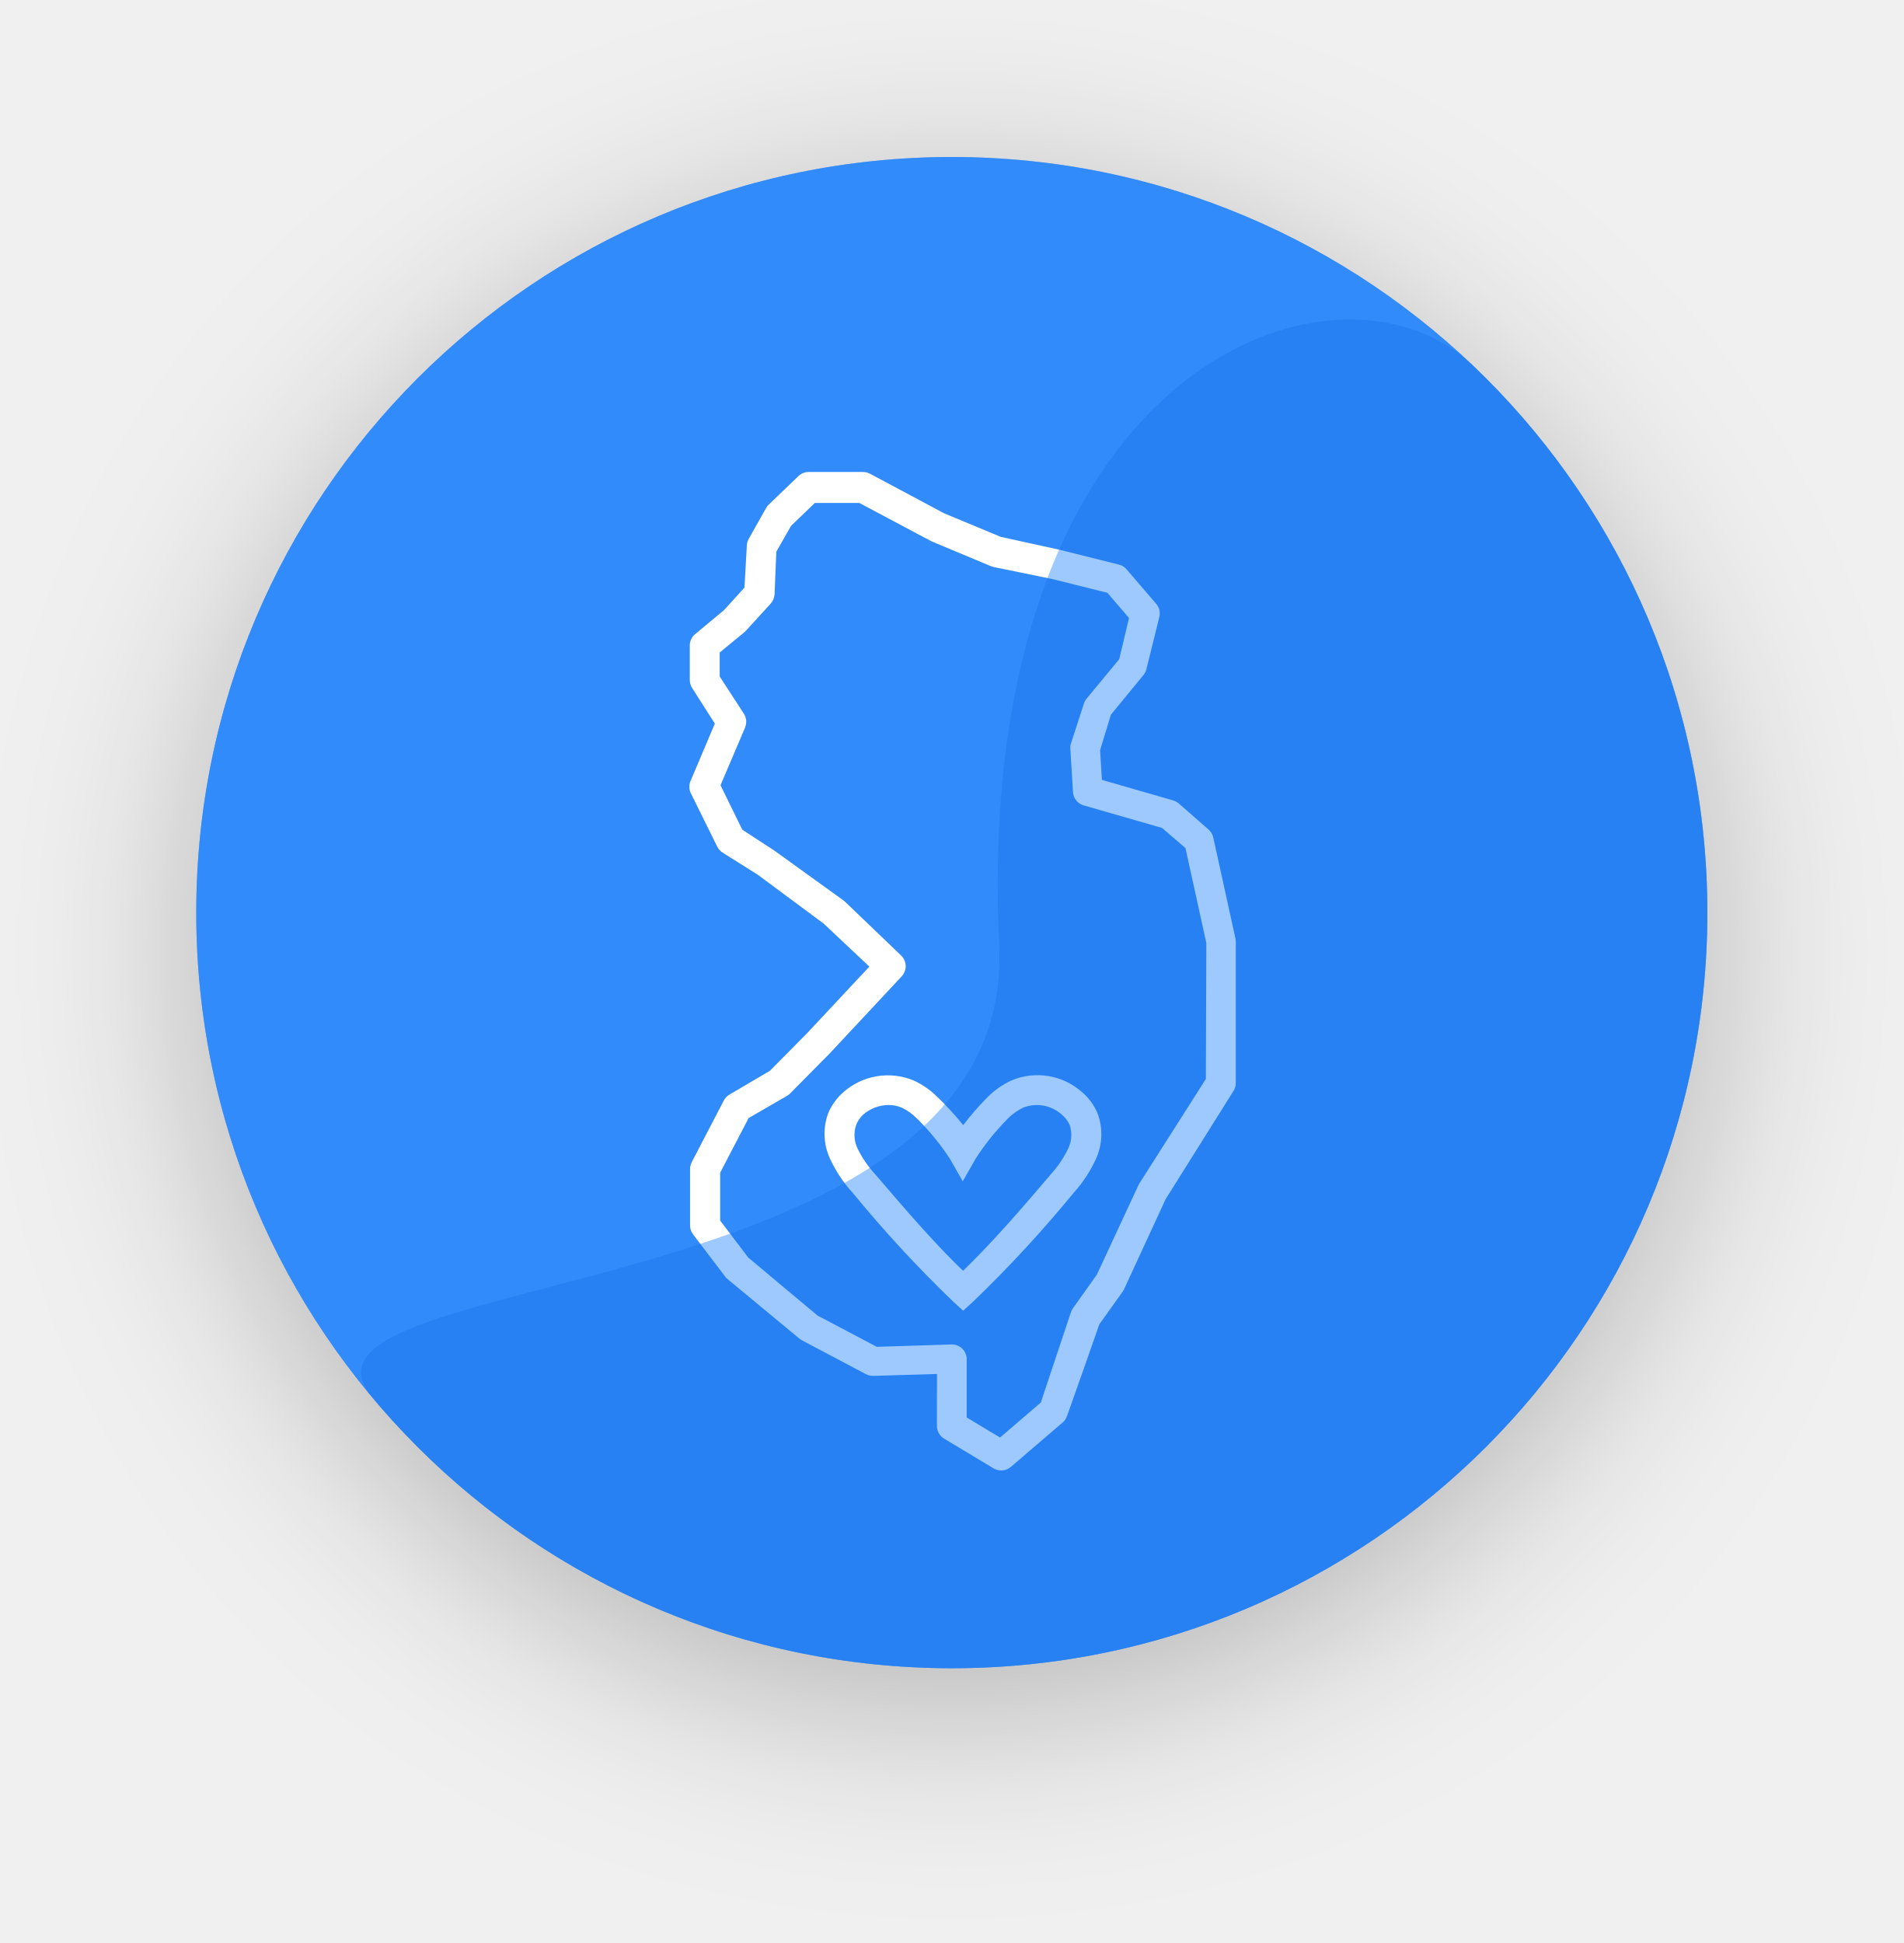
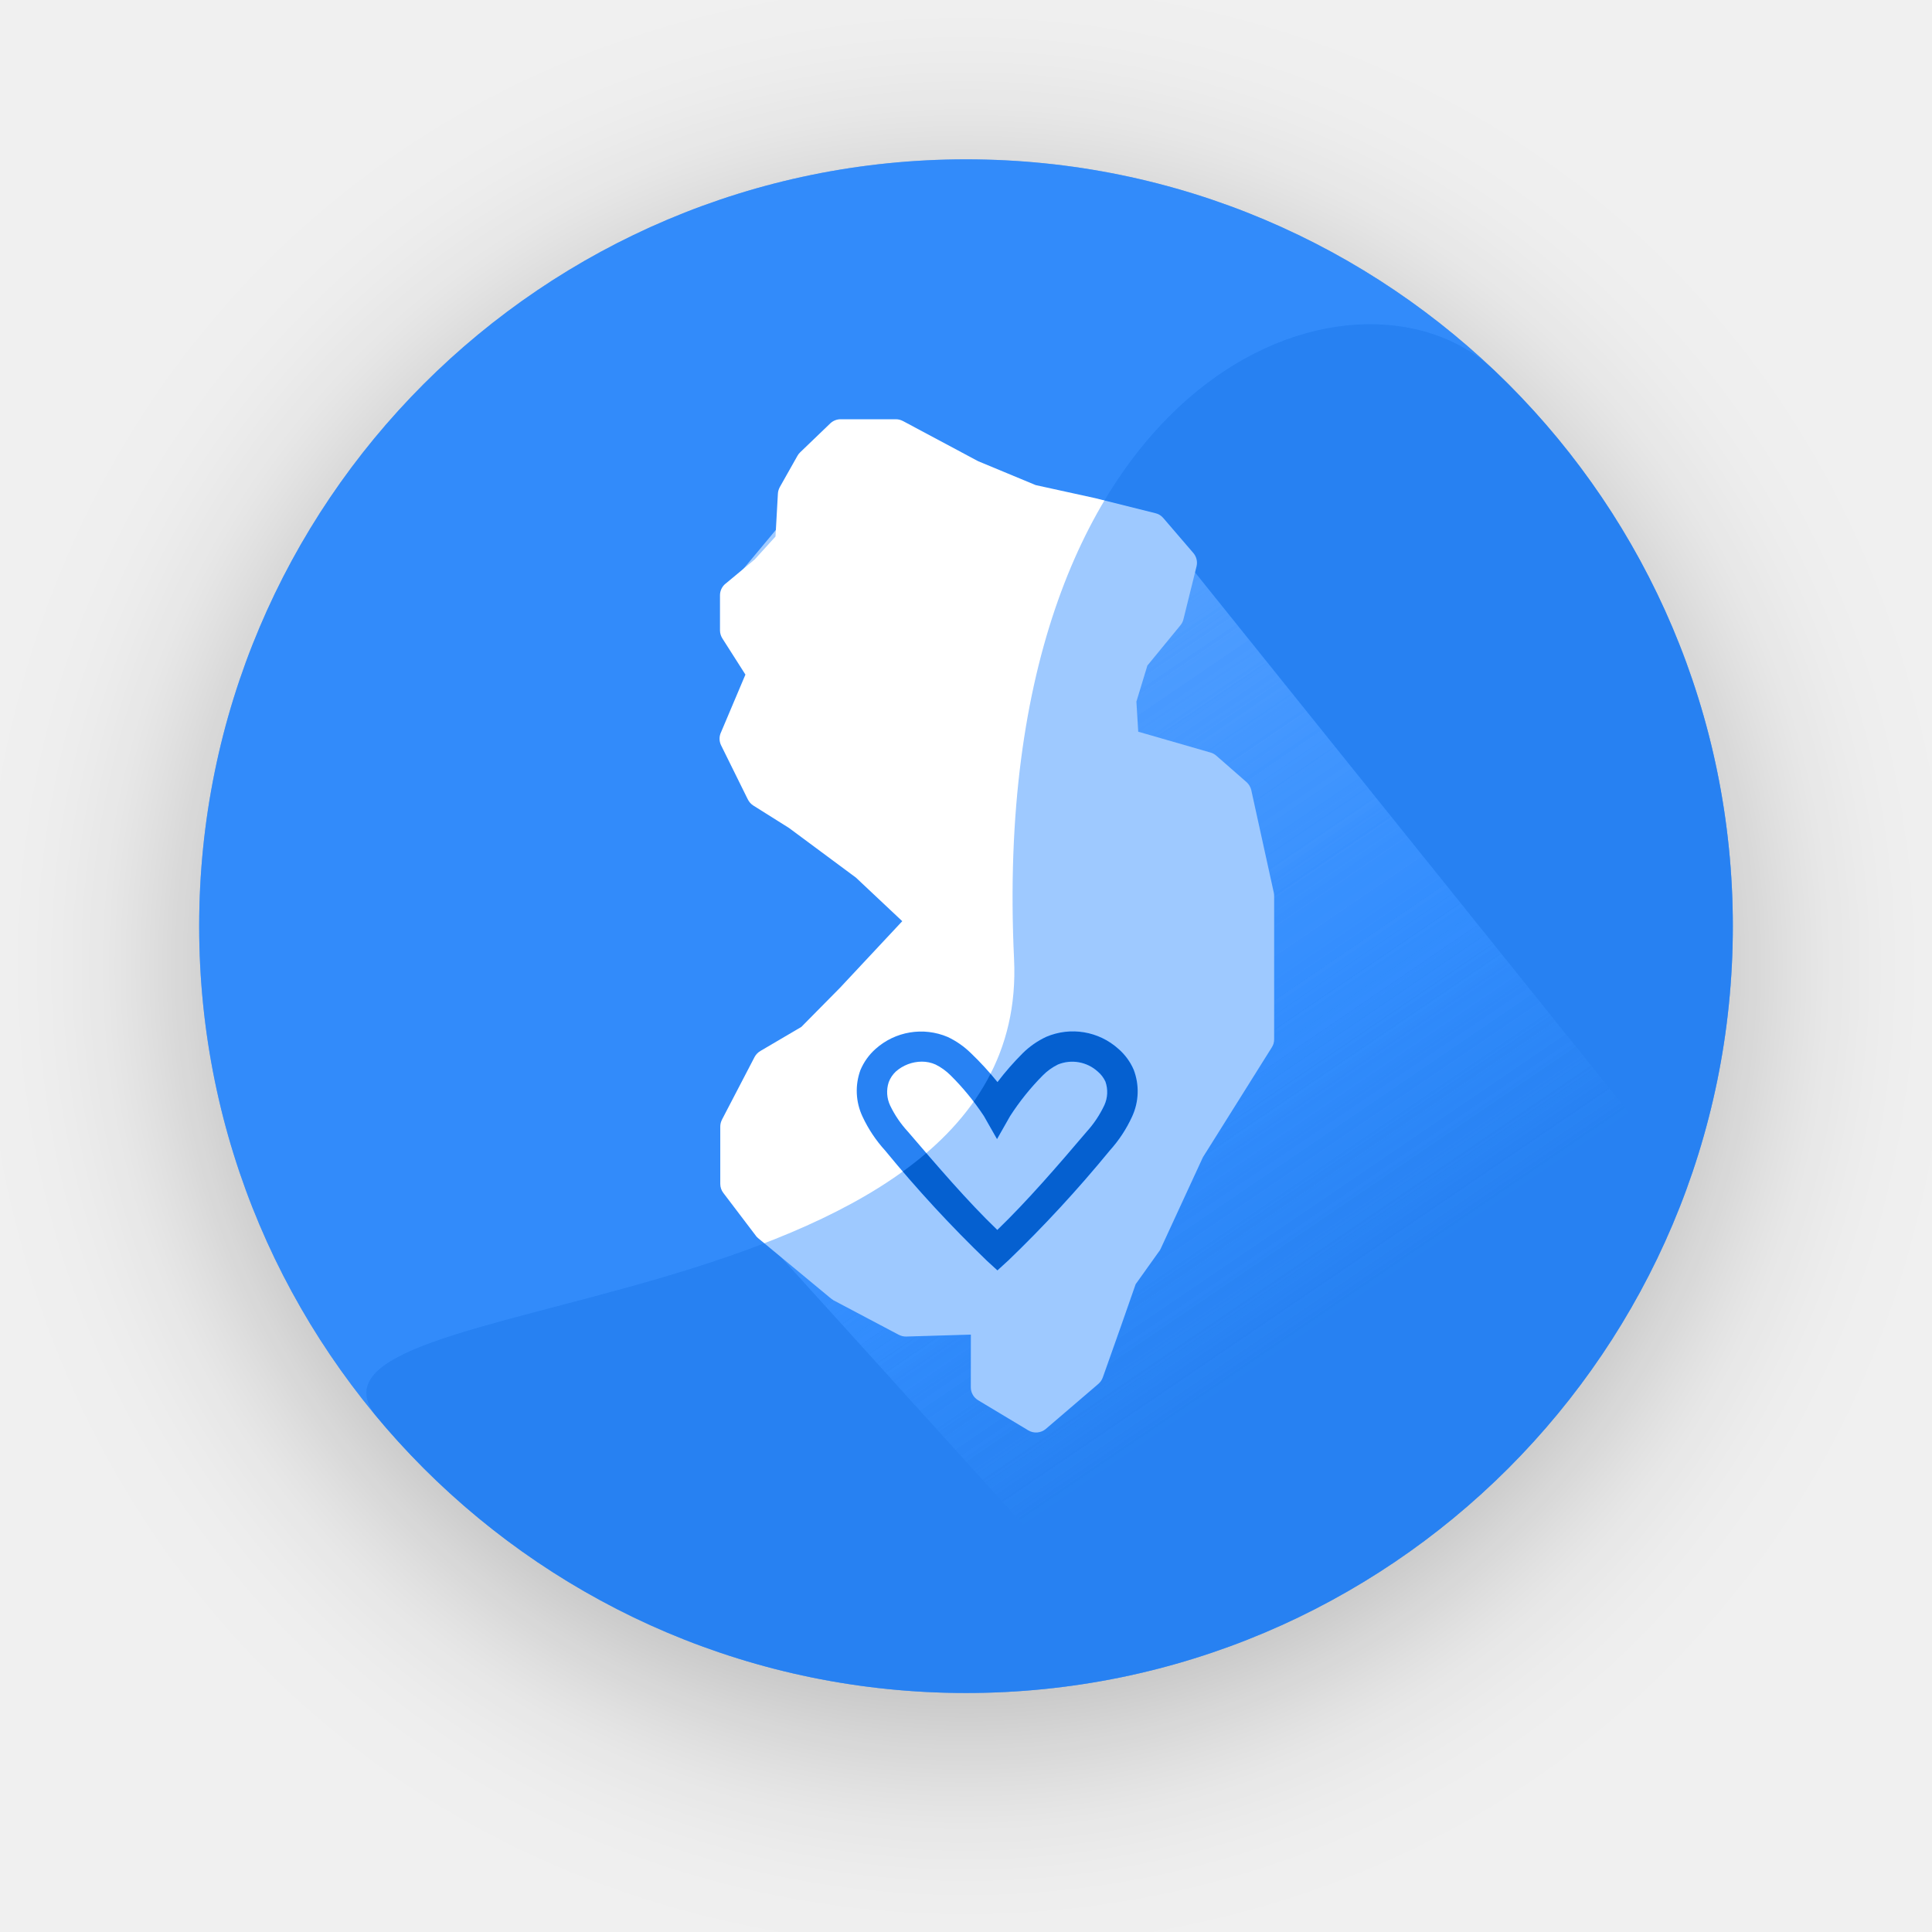
- <svg xmlns="http://www.w3.org/2000/svg" width="194" height="198" viewBox="0 0 194 198" fill="none">
+ <svg xmlns="http://www.w3.org/2000/svg" width="194" height="194" viewBox="0 0 194 194" fill="none">
  <g filter="url(#filter0_d)">
    <path fill-rule="evenodd" clip-rule="evenodd" d="M97 170C139.526 170 174 135.526 174 93C174 50.474 139.526 16 97 16C54.474 16 20 50.474 20 93C20 135.526 54.474 170 97 170Z" fill="#4A90E2" fill-opacity="0.496" />
-     <path d="M110.301 111.317C108.325 109.541 105.499 109.07 103.051 110.114C102.184 110.521 101.394 111.069 100.71 111.742C99.795 112.656 98.94 113.629 98.162 114.655C97.336 113.635 96.451 112.668 95.501 111.759C94.817 111.087 94.027 110.532 93.16 110.125C90.718 109.087 87.886 109.559 85.91 111.335C85.256 111.918 84.743 112.638 84.4 113.446C83.84 114.974 83.917 116.661 84.613 118.13C85.191 119.368 85.958 120.518 86.878 121.527C90.075 125.426 93.496 129.136 97.129 132.628L98.156 133.566L99.182 132.628H99.188C102.821 129.136 106.242 125.426 109.439 121.527C110.354 120.513 111.109 119.368 111.675 118.13C112.365 116.649 112.424 114.944 111.84 113.417C111.492 112.609 110.967 111.895 110.301 111.317H110.301ZM108.897 116.962V116.968C108.437 117.941 107.841 118.843 107.115 119.64C104.213 123.055 101.152 126.6 98.144 129.502C95.124 126.6 92.104 123.055 89.172 119.64C88.453 118.861 87.851 117.982 87.391 117.027C87.037 116.289 86.984 115.434 87.244 114.655C87.397 114.254 87.639 113.894 87.951 113.6C88.671 112.962 89.603 112.609 90.564 112.603C91.036 112.603 91.502 112.697 91.939 112.892C92.499 113.169 93.006 113.535 93.449 113.977C94.705 115.222 95.826 116.596 96.799 118.07L98.115 120.383L99.43 118.07C100.38 116.596 101.483 115.222 102.721 113.977C103.158 113.535 103.671 113.169 104.231 112.892C105.588 112.337 107.145 112.614 108.23 113.6C108.561 113.877 108.82 114.219 109.003 114.614C109.268 115.381 109.233 116.224 108.897 116.968L108.897 116.962Z" fill="white" />
-     <path d="M125.913 95.663L123.648 85.352V85.346C123.577 85.034 123.406 84.745 123.165 84.532L120.145 81.89C119.979 81.742 119.785 81.636 119.572 81.571L112.294 79.472L112.111 76.452L113.214 72.83L116.535 68.784C116.682 68.607 116.782 68.4 116.835 68.182L118.151 62.862C118.263 62.396 118.145 61.9 117.832 61.535L114.812 58.019C114.606 57.777 114.335 57.606 114.028 57.535L107.988 56.025L101.995 54.71L96.215 52.309L88.665 48.275H88.659C88.44 48.157 88.198 48.098 87.951 48.098H82.406C82.023 48.098 81.645 48.251 81.368 48.517L78.348 51.419C78.242 51.519 78.148 51.637 78.077 51.767L76.307 54.905C76.195 55.111 76.124 55.335 76.112 55.571L75.871 59.877L73.789 62.172L70.845 64.62V64.614C70.497 64.903 70.297 65.327 70.297 65.776V69.297C70.297 69.586 70.385 69.869 70.539 70.111L72.851 73.738L70.391 79.554V79.548C70.208 79.95 70.208 80.404 70.391 80.805L73.093 86.273V86.267C73.211 86.514 73.393 86.721 73.623 86.874L77.227 89.139L83.946 94.123L88.6 98.5L82.347 105.189L78.466 109.117L74.361 111.53C74.113 111.671 73.906 111.884 73.771 112.137L70.491 118.437L70.497 118.431C70.385 118.649 70.326 118.885 70.326 119.127V124.878C70.326 125.208 70.432 125.527 70.633 125.786L73.912 130.104H73.906C73.977 130.193 74.06 130.275 74.148 130.346L81.439 136.386L81.698 136.569L88.234 140.025H88.24C88.47 140.149 88.729 140.214 88.995 140.208L95.489 140.013L95.483 145.31C95.483 145.841 95.766 146.337 96.226 146.608L101.252 149.628C101.812 149.964 102.526 149.905 103.021 149.48L108.306 144.95C108.507 144.774 108.654 144.549 108.743 144.296L110.524 139.27L112.034 134.953L114.417 131.614H114.423C114.476 131.537 114.517 131.455 114.558 131.372L118.788 122.206L125.701 111.182C125.86 110.94 125.942 110.657 125.942 110.368V95.976C125.942 95.87 125.931 95.763 125.913 95.663L125.913 95.663ZM122.893 109.949L116.081 120.654L115.992 120.837L111.781 129.897L109.35 133.312V133.306C109.262 133.424 109.197 133.56 109.15 133.696L106.071 142.927L101.918 146.489L98.521 144.449V138.515C98.521 138.114 98.362 137.73 98.078 137.447C97.795 137.164 97.412 137.005 97.011 137.005L89.355 137.247L83.315 134.061L76.26 128.157L73.393 124.382V119.504L76.296 113.93L80.188 111.683C80.306 111.618 80.413 111.535 80.507 111.441L84.571 107.335L91.861 99.526C92.445 98.936 92.445 97.986 91.861 97.396L86.081 91.852L85.928 91.734L78.891 86.661L75.647 84.549L73.429 80.019L75.936 74.133L75.93 74.127C76.107 73.708 76.083 73.231 75.871 72.829L73.346 68.936V66.489L75.871 64.418L76.024 64.265L78.549 61.504H78.543C78.779 61.245 78.914 60.915 78.938 60.567L79.115 56.219L80.625 53.577L83.043 51.253H87.573L94.929 55.163L100.969 57.688L101.24 57.776L107.28 59.015L112.854 60.407L115.06 62.973L114.063 67.173L110.754 71.172V71.166C110.624 71.325 110.524 71.502 110.465 71.697L109.091 75.926C109.061 76.097 109.061 76.268 109.091 76.439L109.35 80.71C109.386 81.347 109.822 81.895 110.436 82.072L118.422 84.367L120.811 86.419L122.94 96.099L122.893 109.949Z" fill="white" />
+     <path d="M165 113.5L116 52.5L89 44.5H82.5L78.5 52.5L73.5 58.5L75.5 67V79L92 92L75.5 110.5V123L113.5 165L149.5 147.5L165 113.5Z" fill="url(#paint0_linear)" />
+     <path d="M127.913 89.663L125.648 79.352V79.346C125.577 79.034 125.406 78.745 125.165 78.532L122.145 75.89C121.979 75.742 121.785 75.636 121.572 75.571L114.294 73.472L114.111 70.452L115.214 66.83L118.535 62.784C118.682 62.607 118.782 62.4 118.835 62.182L120.151 56.862C120.263 56.396 120.145 55.9 119.832 55.535L116.812 52.019C116.606 51.777 116.335 51.606 116.028 51.535L109.988 50.025L103.995 48.71L98.215 46.309L90.665 42.275H90.659C90.44 42.157 90.198 42.098 89.951 42.098H84.406C84.023 42.098 83.645 42.251 83.368 42.517L80.348 45.419C80.242 45.519 80.148 45.637 80.077 45.767L78.307 48.905C78.195 49.111 78.124 49.335 78.112 49.571L77.871 53.877L75.789 56.172L72.845 58.62V58.614C72.497 58.903 72.297 59.327 72.297 59.776V63.297C72.297 63.586 72.385 63.869 72.539 64.111L74.851 67.738L72.391 73.554V73.548C72.208 73.95 72.208 74.404 72.391 74.805L75.093 80.273V80.267C75.211 80.514 75.393 80.721 75.623 80.874L79.227 83.139L85.946 88.123L90.6 92.5L84.347 99.189L80.466 103.117L76.361 105.53C76.113 105.671 75.906 105.884 75.771 106.137L72.491 112.437L72.497 112.431C72.385 112.649 72.326 112.885 72.326 113.127V118.878C72.326 119.208 72.432 119.527 72.633 119.786L75.912 124.104H75.906C75.977 124.193 76.06 124.275 76.148 124.346L83.439 130.386L83.698 130.569L90.234 134.025H90.24C90.47 134.149 90.729 134.214 90.995 134.208L97.489 134.013L97.483 139.31C97.483 139.841 97.766 140.337 98.226 140.608L103.252 143.628C103.812 143.964 104.526 143.905 105.021 143.48L110.306 138.95C110.507 138.774 110.654 138.549 110.743 138.296L112.524 133.27L114.034 128.953L116.417 125.614H116.423C116.476 125.537 116.517 125.455 116.558 125.372L120.788 116.206L127.701 105.182C127.86 104.94 127.942 104.657 127.942 104.368V89.976C127.942 89.87 127.931 89.763 127.913 89.663Z" fill="white" />
+     <path d="M112.301 105.317C110.325 103.541 107.499 103.07 105.051 104.114C104.184 104.521 103.394 105.069 102.71 105.742C101.795 106.656 100.94 107.629 100.162 108.655C99.336 107.635 98.451 106.668 97.501 105.759C96.817 105.087 96.027 104.532 95.16 104.125C92.718 103.087 89.886 103.559 87.91 105.335C87.256 105.918 86.743 106.638 86.4 107.446C85.84 108.974 85.917 110.661 86.613 112.13C87.191 113.368 87.958 114.518 88.878 115.527C92.075 119.426 95.496 123.136 99.129 126.628L100.156 127.566L101.182 126.628H101.188C104.821 123.136 108.242 119.426 111.439 115.527C112.354 114.513 113.109 113.368 113.675 112.13C114.365 110.649 114.424 108.944 113.84 107.417C113.492 106.609 112.967 105.895 112.301 105.317ZM110.897 110.968C110.437 111.941 109.841 112.843 109.115 113.64C106.213 117.055 103.152 120.6 100.144 123.502C97.124 120.6 94.104 117.055 91.172 113.64C90.453 112.861 89.851 111.982 89.391 111.027C89.037 110.289 88.984 109.434 89.244 108.655C89.397 108.254 89.639 107.894 89.951 107.6C90.671 106.962 91.603 106.609 92.564 106.603C93.036 106.603 93.502 106.697 93.939 106.892C94.499 107.169 95.006 107.535 95.449 107.977C96.705 109.222 97.826 110.596 98.799 112.07L100.115 114.383L101.43 112.07C102.38 110.596 103.483 109.222 104.721 107.977C105.158 107.535 105.671 107.169 106.231 106.892C107.588 106.337 109.145 106.614 110.23 107.6C110.561 107.877 110.82 108.219 111.003 108.614C111.268 109.381 111.233 110.224 110.897 110.968Z" fill="#FF3838" />
    <g style="mix-blend-mode:multiply">
      <path fill-rule="evenodd" clip-rule="evenodd" d="M96.999 170C139.525 170 173.999 135.526 173.999 93C173.999 71.045 164.811 51.236 150.07 37.209C136.257 24.067 99.021 37.209 101.826 96.313C103.598 133.638 26.723 128.992 37.895 142.356C52.02 159.252 73.254 170 96.999 170Z" fill="#4A90E2" fill-opacity="0.496" />
    </g>
    <g style="mix-blend-mode:color">
      <path fill-rule="evenodd" clip-rule="evenodd" d="M97 170C139.526 170 174 135.526 174 93C174 50.474 139.526 16 97 16C54.474 16 20 50.474 20 93C20 135.526 54.474 170 97 170Z" fill="#2B85F5" />
    </g>
    <mask id="mask0" mask-type="alpha" maskUnits="userSpaceOnUse" x="20" y="16" width="154" height="154">
      <g style="mix-blend-mode:color">
        <path fill-rule="evenodd" clip-rule="evenodd" d="M97 170C139.526 170 174 135.526 174 93C174 50.474 139.526 16 97 16C54.474 16 20 50.474 20 93C20 135.526 54.474 170 97 170Z" fill="white" />
        <path fill-rule="evenodd" clip-rule="evenodd" d="M97 170C139.526 170 174 135.526 174 93C174 50.474 139.526 16 97 16C54.474 16 20 50.474 20 93C20 135.526 54.474 170 97 170Z" stroke="white" />
      </g>
    </mask>
    <g mask="url(#mask0)">
</g>
  </g>
  <defs>
-     <filter id="filter0_d" x="0" y="0" width="194" height="198" filterUnits="userSpaceOnUse" color-interpolation-filters="sRGB">
+     <filter id="filter0_d" x="0" y="0" width="194" height="194" filterUnits="userSpaceOnUse" color-interpolation-filters="sRGB">
      <feFlood flood-opacity="0" result="BackgroundImageFix" />
      <feColorMatrix in="SourceAlpha" type="matrix" values="0 0 0 0 0 0 0 0 0 0 0 0 0 0 0 0 0 0 127 0" />
      <feOffset dy="4" />
      <feGaussianBlur stdDeviation="10" />
      <feColorMatrix type="matrix" values="0 0 0 0 0 0 0 0 0 0 0 0 0 0 0 0 0 0 0.25 0" />
      <feBlend mode="normal" in2="BackgroundImageFix" result="effect1_dropShadow" />
      <feBlend mode="normal" in="SourceGraphic" in2="effect1_dropShadow" result="shape" />
    </filter>
+     <linearGradient id="paint0_linear" x1="94" y1="64" x2="165.5" y2="169" gradientUnits="userSpaceOnUse">
+       <stop stop-color="#C4C4C4" />
+       <stop offset="0.62" stop-color="#C4C4C4" stop-opacity="0" />
+     </linearGradient>
  </defs>
</svg>
